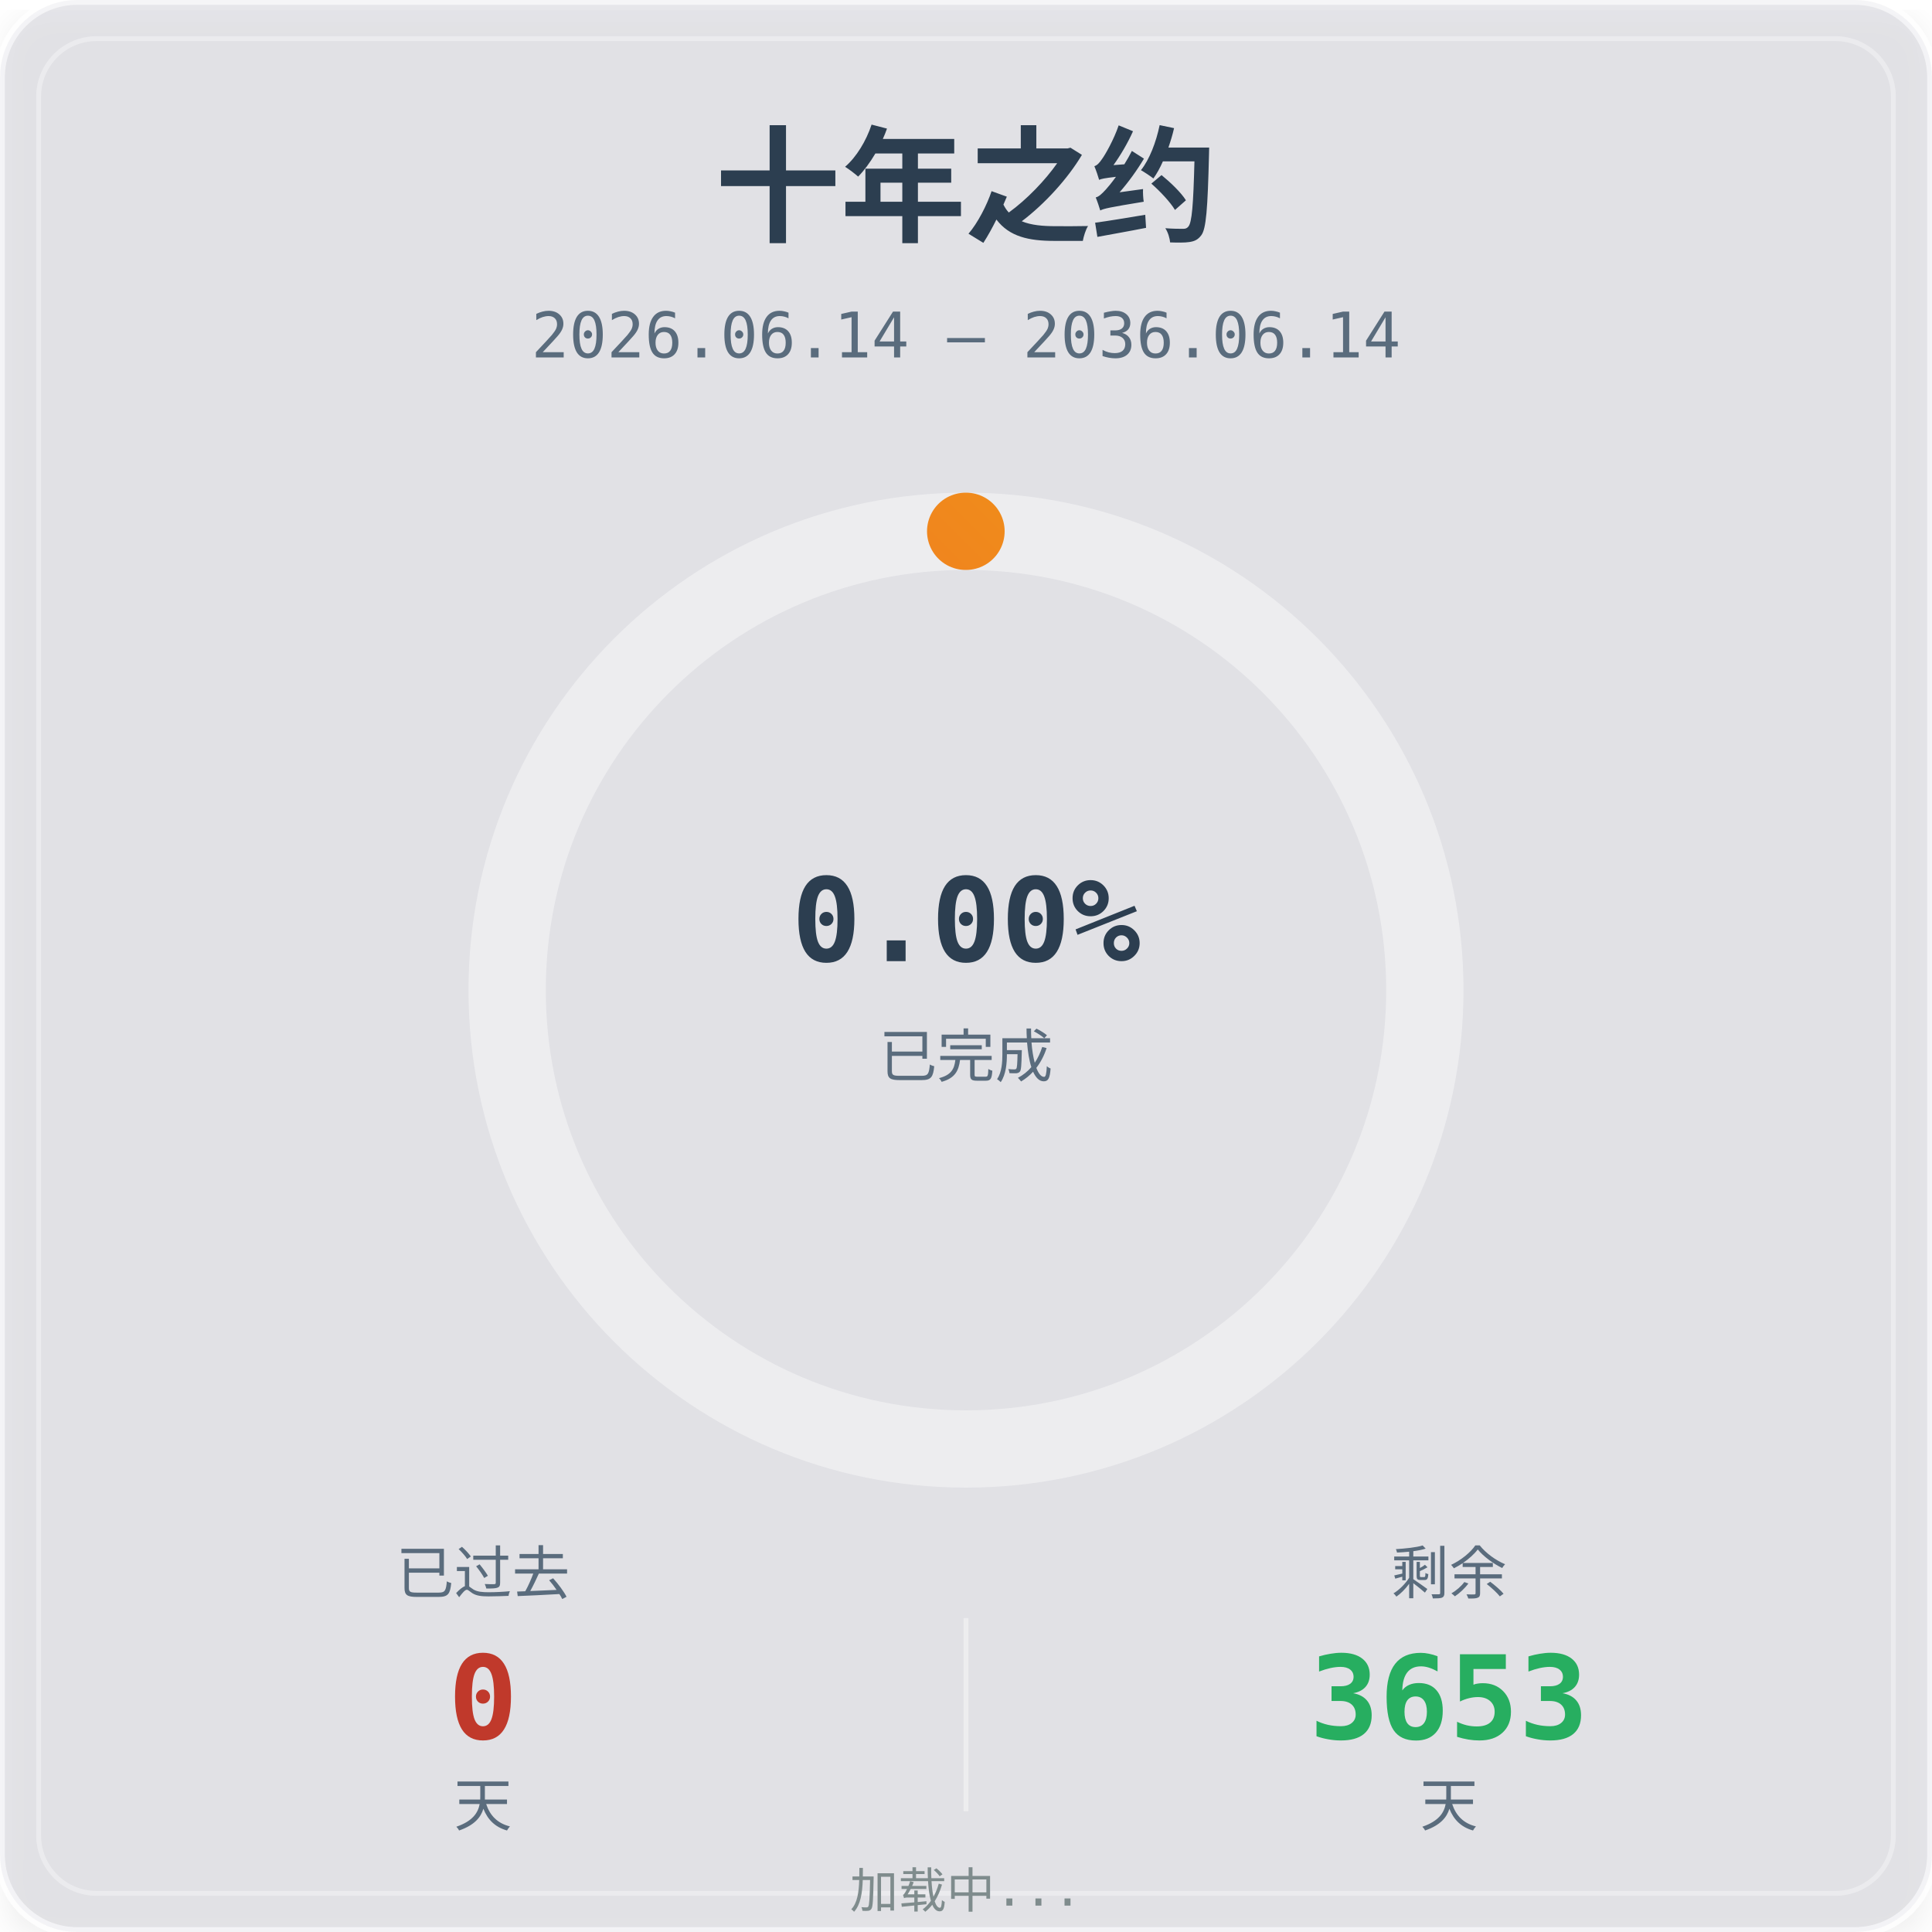
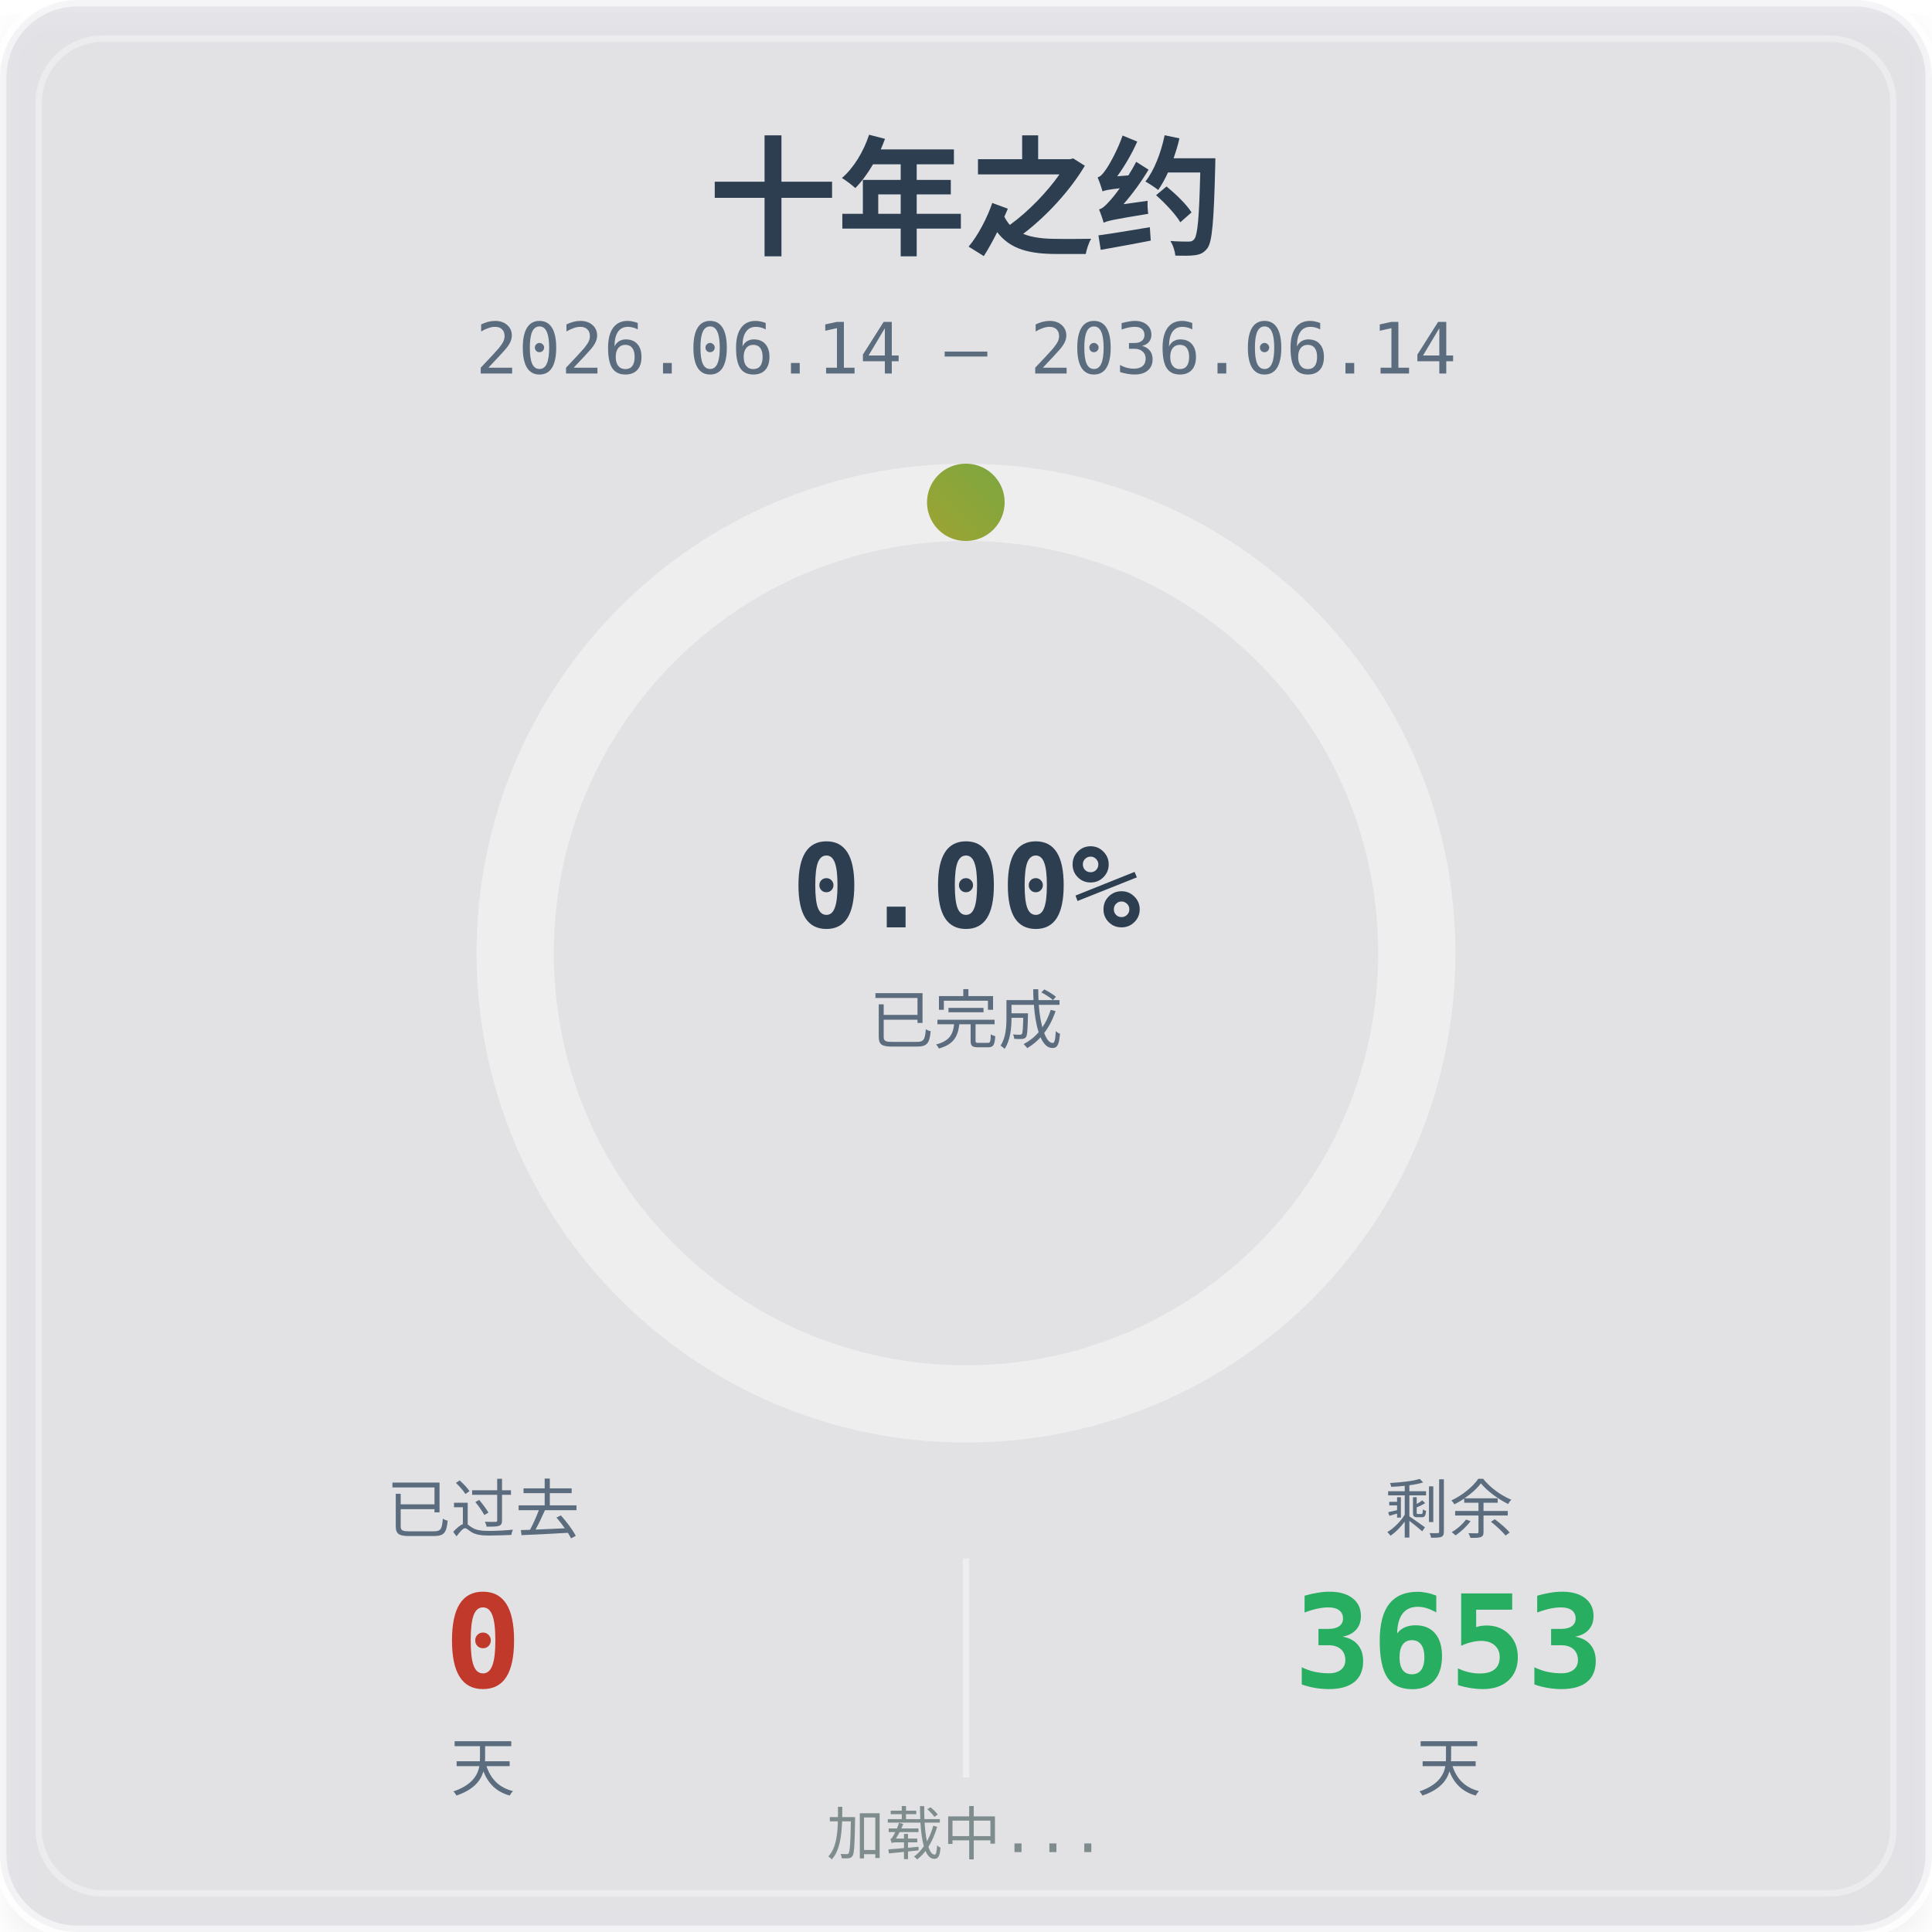
- <svg xmlns="http://www.w3.org/2000/svg" width="400" height="400" viewBox="0 0 400 400">
+ <svg xmlns="http://www.w3.org/2000/svg" width="300" height="300" viewBox="0 0 300 300">
  <defs>
    <linearGradient id="progressGrad" x1="0%" y1="0%" x2="100%" y2="100%">
      <stop offset="0%" style="stop-color:#e74c3c;stop-opacity:1" />
-       <stop offset="100%" style="stop-color:#f39c12;stop-opacity:1" />
-     </linearGradient>
-     <linearGradient id="trackGrad" x1="0%" y1="0%" x2="100%" y2="100%">
-       <stop offset="0%" style="stop-color:#e9ecef;stop-opacity:0.3" />
-       <stop offset="100%" style="stop-color:#dee2e6;stop-opacity:0.3" />
+       <stop offset="50%" style="stop-color:#f39c12;stop-opacity:1" />
+       <stop offset="100%" style="stop-color:#27ae60;stop-opacity:1" />
    </linearGradient>
    <filter id="shadow" x="-10%" y="-10%" width="120%" height="120%">
-       <feDropShadow dx="0" dy="2" stdDeviation="4" flood-color="#000000" flood-opacity="0.15" />
+       <feDropShadow dx="0" dy="2" stdDeviation="3" flood-color="#000000" flood-opacity="0.12" />
    </filter>
  </defs>
-   <rect width="400" height="400" rx="16" fill="rgba(200, 200, 210, 0.45)" stroke="rgba(255, 255, 255, 0.6)" stroke-width="2" filter="url(#shadow)" />
-   <rect x="8" y="8" width="384" height="384" rx="12" fill="none" stroke="rgba(255, 255, 255, 0.35)" stroke-width="1" />
-   <text x="200" y="48" text-anchor="middle" font-family="'Microsoft YaHei', 'PingFang SC', sans-serif" font-size="26" font-weight="bold" fill="#2c3e50">
+   <rect width="300" height="300" rx="12" fill="rgba(200, 200, 210, 0.45)" stroke="rgba(255, 255, 255, 0.6)" stroke-width="2" filter="url(#shadow)" />
+   <rect x="6" y="6" width="288" height="288" rx="10" fill="none" stroke="rgba(255, 255, 255, 0.35)" stroke-width="1" />
+   <text x="150" y="38" text-anchor="middle" font-family="'Microsoft YaHei', 'PingFang SC', sans-serif" font-size="20" font-weight="bold" fill="#2c3e50">
    十年之约
  </text>
-   <text x="200" y="74" text-anchor="middle" font-family="'Microsoft YaHei', monospace" font-size="13" fill="#5a6c7d">
+   <text x="150" y="58" text-anchor="middle" font-family="'Microsoft YaHei', monospace" font-size="11" fill="#5a6c7d">
    2026.06.14 — 2036.06.14
  </text>
-   <g transform="translate(200, 205)">
-     <circle cx="0" cy="0" r="95" fill="none" stroke="rgba(255, 255, 255, 0.4)" stroke-width="16" />
-     <circle id="progressCircle" cx="0" cy="0" r="95" fill="none" stroke="url(#progressGrad)" stroke-width="16" stroke-linecap="round" stroke-dasharray="0 596.90" transform="rotate(-90)" />
-     <text id="progressText" x="0" y="-6" text-anchor="middle" font-family="'Microsoft YaHei', monospace" font-size="24" font-weight="bold" fill="#2c3e50">
+   <g transform="translate(150, 148)">
+     <circle cx="0" cy="0" r="70" fill="none" stroke="rgba(255, 255, 255, 0.4)" stroke-width="12" />
+     <circle id="progressCircle" cx="0" cy="0" r="70" fill="none" stroke="url(#progressGrad)" stroke-width="12" stroke-linecap="round" stroke-dasharray="0 439.82" transform="rotate(-90)" />
+     <text id="progressText" x="0" y="-4" text-anchor="middle" font-family="'Microsoft YaHei', monospace" font-size="18" font-weight="bold" fill="#2c3e50">
      0.00%
    </text>
-     <text x="0" y="18" text-anchor="middle" font-family="'Microsoft YaHei', sans-serif" font-size="12" fill="#5a6c7d">
+     <text x="0" y="14" text-anchor="middle" font-family="'Microsoft YaHei', sans-serif" font-size="10" fill="#5a6c7d">
      已完成
    </text>
  </g>
-   <g transform="translate(0, 330)">
-     <text x="100" y="0" text-anchor="middle" font-family="'Microsoft YaHei', sans-serif" font-size="12" fill="#5a6c7d">已过去</text>
-     <text id="daysElapsed" x="100" y="30" text-anchor="middle" font-family="'Microsoft YaHei', monospace" font-size="24" font-weight="bold" fill="#c0392b">0</text>
-     <text x="100" y="48" text-anchor="middle" font-family="'Microsoft YaHei', sans-serif" font-size="12" fill="#5a6c7d">天</text>
-     <line x1="200" y1="5" x2="200" y2="45" stroke="rgba(255, 255, 255, 0.4)" stroke-width="1" />
-     <text x="300" y="0" text-anchor="middle" font-family="'Microsoft YaHei', sans-serif" font-size="12" fill="#5a6c7d">剩余</text>
-     <text id="daysRemaining" x="300" y="30" text-anchor="middle" font-family="'Microsoft YaHei', monospace" font-size="24" font-weight="bold" fill="#27ae60">3653</text>
-     <text x="300" y="48" text-anchor="middle" font-family="'Microsoft YaHei', sans-serif" font-size="12" fill="#5a6c7d">天</text>
+   <g transform="translate(0, 238)">
+     <text x="75" y="0" text-anchor="middle" font-family="'Microsoft YaHei', sans-serif" font-size="10" fill="#5a6c7d">已过去</text>
+     <text id="daysElapsed" x="75" y="24" text-anchor="middle" font-family="'Microsoft YaHei', monospace" font-size="20" font-weight="bold" fill="#c0392b">0</text>
+     <text x="75" y="40" text-anchor="middle" font-family="'Microsoft YaHei', sans-serif" font-size="10" fill="#5a6c7d">天</text>
+     <line x1="150" y1="4" x2="150" y2="38" stroke="rgba(255, 255, 255, 0.4)" stroke-width="1" />
+     <text x="225" y="0" text-anchor="middle" font-family="'Microsoft YaHei', sans-serif" font-size="10" fill="#5a6c7d">剩余</text>
+     <text id="daysRemaining" x="225" y="24" text-anchor="middle" font-family="'Microsoft YaHei', monospace" font-size="20" font-weight="bold" fill="#27ae60">3653</text>
+     <text x="225" y="40" text-anchor="middle" font-family="'Microsoft YaHei', sans-serif" font-size="10" fill="#5a6c7d">天</text>
  </g>
-   <text id="currentTime" x="200" y="395" text-anchor="middle" font-family="'Microsoft YaHei', monospace" font-size="10" fill="#7f8c8d">
+   <text id="currentTime" x="150" y="288" text-anchor="middle" font-family="'Microsoft YaHei', monospace" font-size="9" fill="#7f8c8d">
    加载中...
  </text>
</svg>
